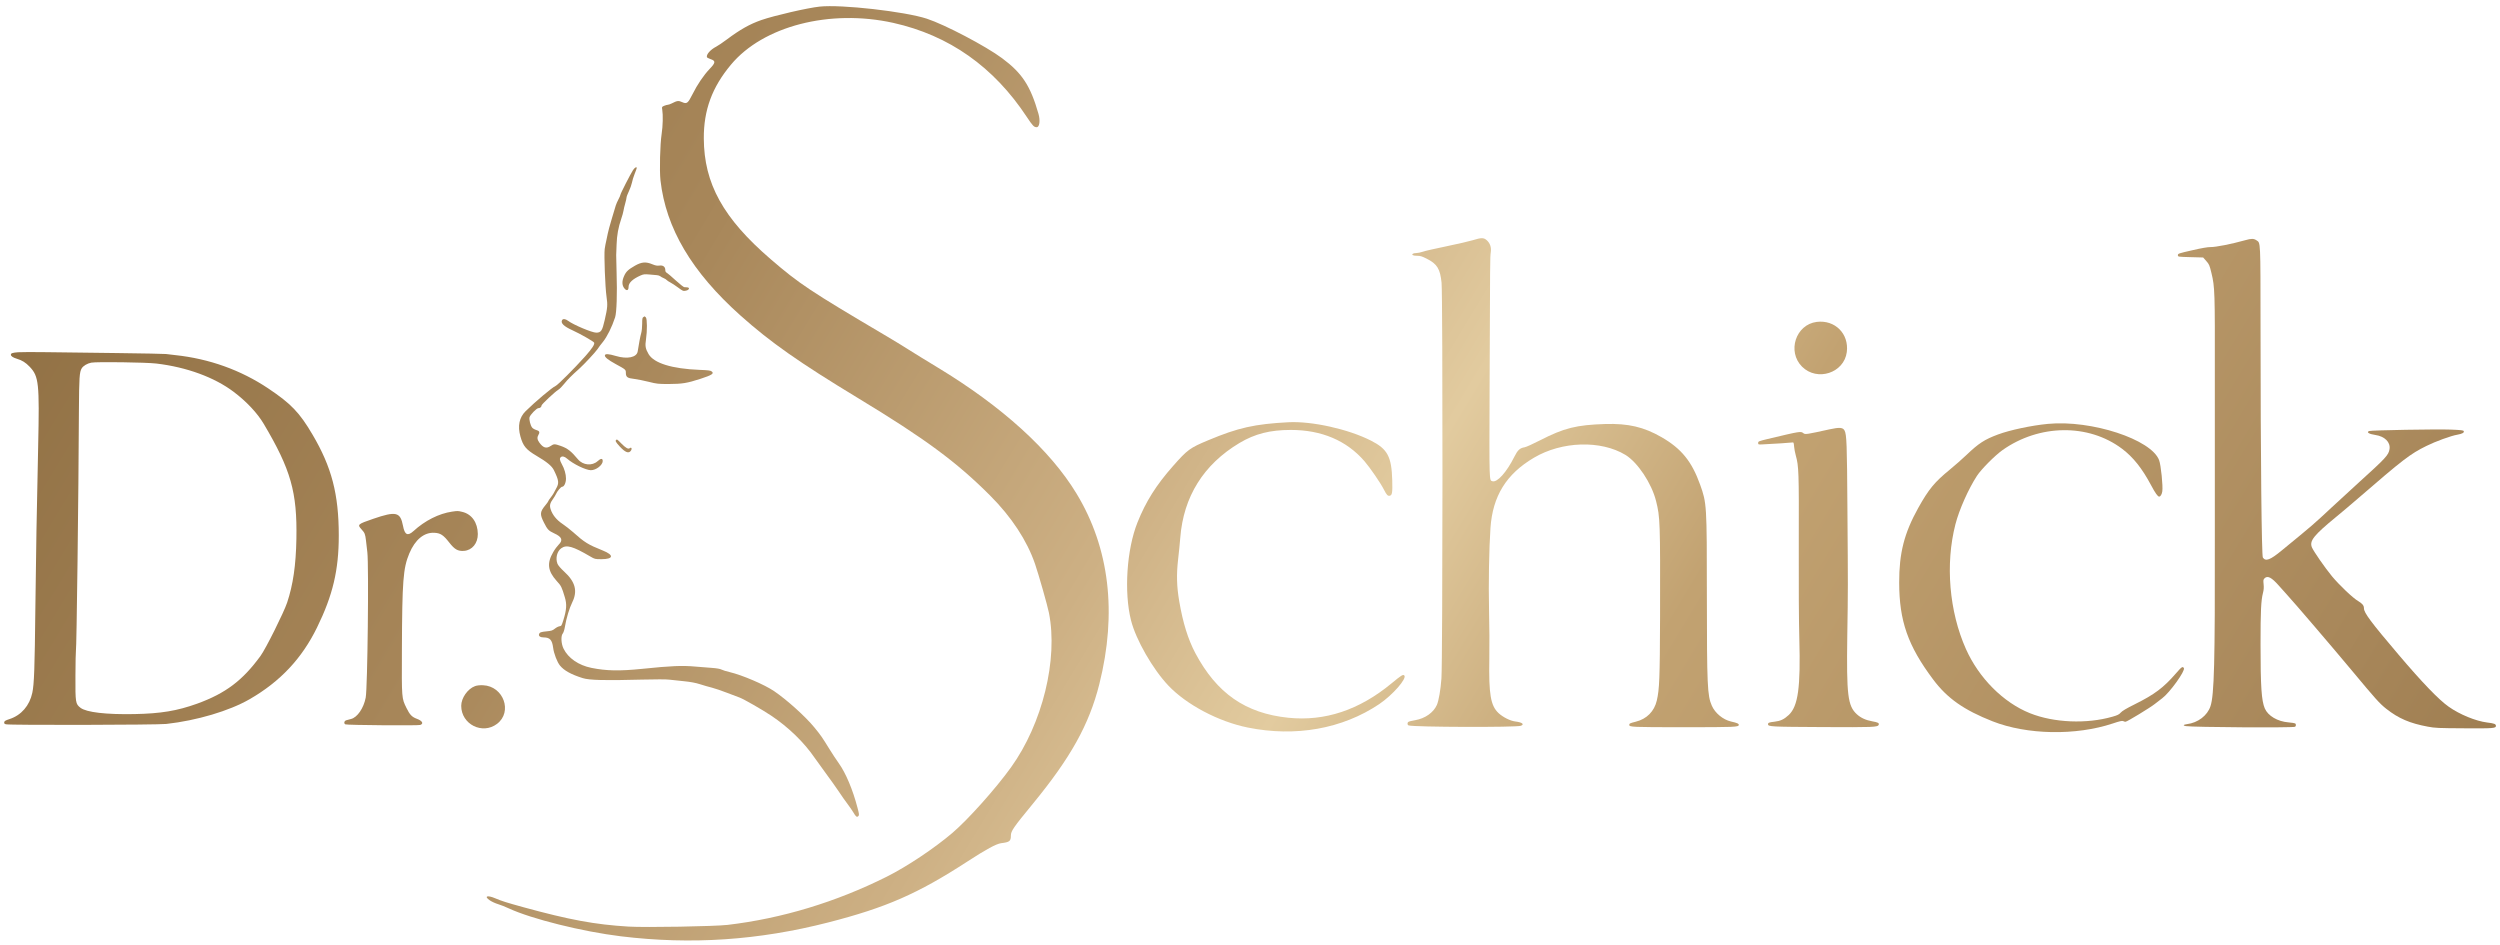
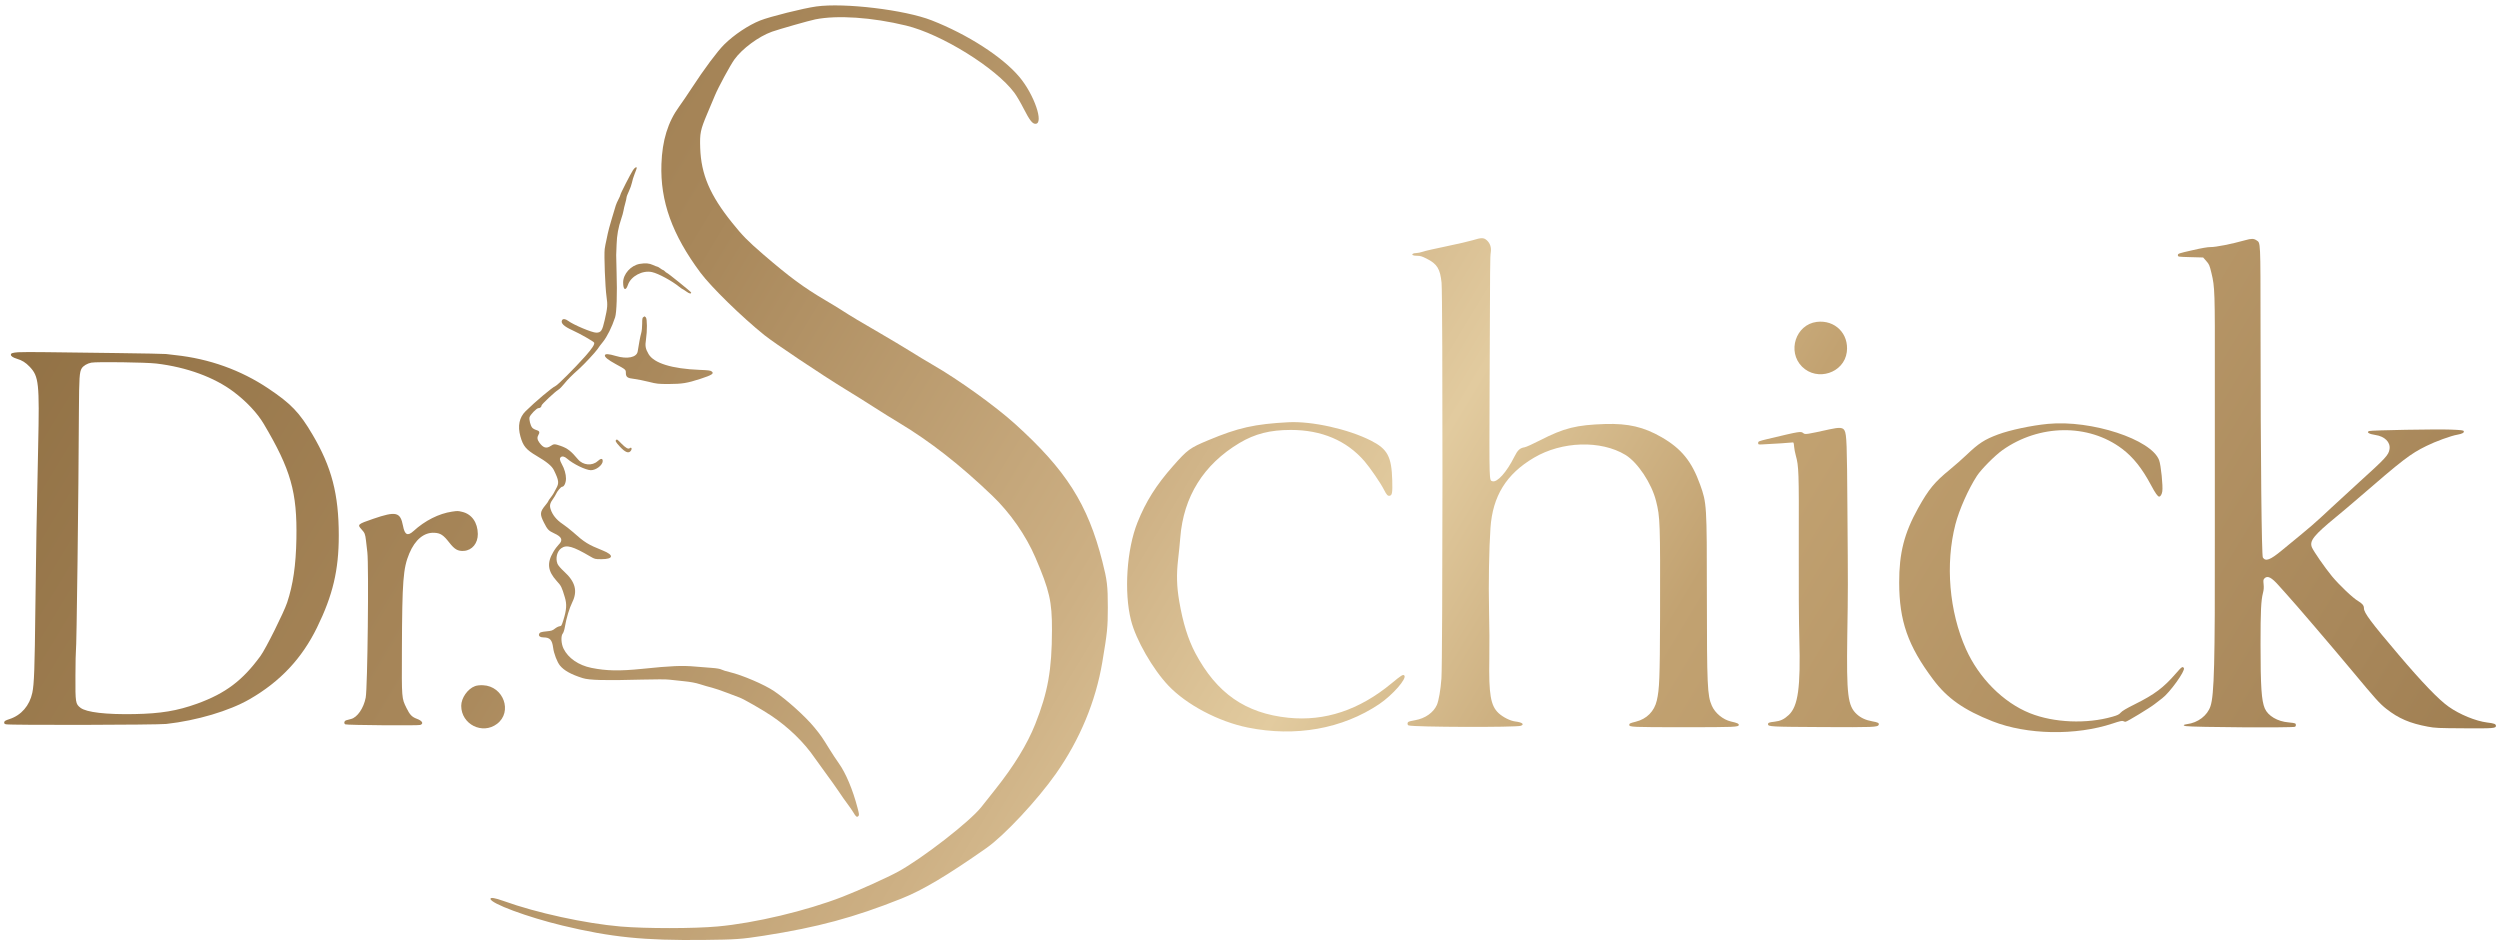
<svg xmlns="http://www.w3.org/2000/svg" viewBox="76 46 3675 1389" width="3675" height="1389" role="img" aria-label="Dr. Schick">
  <defs>
    <linearGradient id="gold" gradientUnits="userSpaceOnUse" x1="760" y1="14740" x2="37510" y2="-7484">
      <stop offset="0" stop-color="#8a6a3e" />
      <stop offset="0.25" stop-color="#a8875a" />
      <stop offset="0.42" stop-color="#cdb084" />
      <stop offset="0.5" stop-color="#e2cb9f" />
      <stop offset="0.6" stop-color="#c2a271" />
      <stop offset="0.8" stop-color="#a8875a" />
      <stop offset="1" stop-color="#8a6a3e" />
    </linearGradient>
  </defs>
  <g transform="translate(0,1520) scale(0.1,-0.1)" fill="url(#gold)" stroke="none">
-     <path d="M12810 14643 c-180 -19 -669 -132 -859 -198 -169 -59 -313 -140 -509 -287 -59 -44 -128 -91 -154 -104 -84 -43 -149 -116 -136 -155 2 -6 26 -18 53 -28 78 -25 75 -53 -13 -144 -86 -90 -181 -229 -252 -372 -68 -135 -84 -147 -153 -116 -53 24 -72 22 -152 -19 -22 -11 -47 -20 -57 -20 -10 0 -35 -7 -54 -15 -35 -15 -36 -16 -29 -57 13 -78 9 -241 -9 -358 -23 -151 -33 -539 -17 -681 80 -705 460 -1347 1176 -1987 441 -394 862 -689 1728 -1214 986 -597 1450 -940 1942 -1433 314 -314 542 -661 660 -1005 54 -158 182 -607 204 -717 137 -685 -94 -1629 -557 -2273 -226 -314 -629 -765 -862 -964 -264 -225 -669 -496 -968 -645 -744 -372 -1540 -613 -2337 -707 -188 -22 -1210 -40 -1455 -25 -495 30 -868 99 -1550 286 -253 70 -310 88 -410 130 -119 51 -170 30 -77 -32 27 -18 79 -42 116 -53 38 -11 110 -40 162 -64 332 -154 1080 -341 1649 -410 1031 -125 2018 -59 3045 204 849 218 1315 421 2043 894 280 182 426 261 498 271 125 15 144 30 144 112 0 66 37 120 320 464 559 680 831 1169 980 1762 263 1049 149 2003 -335 2801 -387 639 -1092 1279 -2040 1853 -154 93 -349 213 -434 267 -85 54 -242 150 -350 213 -1094 646 -1252 751 -1671 1112 -699 602 -981 1112 -984 1776 -2 417 121 751 398 1083 473 569 1455 822 2386 616 821 -183 1479 -646 1966 -1386 84 -127 104 -148 143 -148 42 0 55 97 27 195 -118 413 -239 599 -535 819 -239 178 -841 494 -1106 581 -323 106 -1258 212 -1575 178z" />
+     <path d="M12760 14645 c-189 -26 -681 -149 -825 -206 -172 -68 -386 -211 -530 -354 -99 -98 -295 -361 -480 -645 -59 -91 -141 -211 -181 -266 -166 -228 -249 -498 -261 -845 -19 -548 158 -1039 575 -1599 157 -210 605 -648 937 -915 145 -117 843 -584 1190 -796 138 -84 331 -205 430 -269 99 -64 261 -165 360 -224 459 -276 898 -619 1372 -1073 263 -252 494 -584 633 -908 208 -484 245 -647 244 -1065 -1 -587 -60 -917 -246 -1385 -117 -295 -314 -616 -587 -959 -69 -87 -162 -204 -206 -260 -171 -215 -856 -747 -1220 -948 -157 -86 -583 -279 -821 -371 -529 -206 -1290 -387 -1834 -436 -347 -32 -1056 -32 -1425 -1 -524 45 -1239 201 -1721 375 -129 46 -194 57 -194 32 0 -67 541 -268 1055 -392 719 -173 1201 -222 2084 -212 468 5 549 11 878 62 793 124 1324 267 2020 544 315 125 675 339 1255 746 261 183 748 704 1021 1093 351 500 584 1061 681 1638 73 434 81 512 81 804 0 317 -10 401 -80 675 -214 844 -534 1347 -1290 2029 -288 259 -829 648 -1200 861 -93 54 -247 147 -341 206 -95 59 -288 175 -430 257 -279 161 -440 257 -574 344 -47 30 -152 95 -235 143 -324 191 -528 342 -916 676 -228 197 -302 272 -456 464 -327 406 -457 711 -470 1101 -7 215 3 264 101 497 40 95 92 218 115 273 50 121 225 444 286 529 113 158 357 339 553 409 105 37 543 162 636 181 324 65 834 31 1336 -91 520 -126 1318 -621 1590 -986 32 -42 94 -148 138 -235 89 -173 128 -223 173 -223 129 0 -18 431 -237 690 -246 293 -760 624 -1289 831 -393 154 -1282 261 -1695 204z" />
    <path d="M10065 12239 c-37 -57 -185 -346 -185 -363 0 -7 -13 -38 -29 -67 -16 -30 -33 -70 -39 -89 -5 -19 -32 -109 -60 -200 -27 -91 -53 -185 -57 -210 -4 -25 -14 -72 -22 -105 -8 -33 -19 -89 -24 -125 -11 -90 7 -565 27 -702 18 -122 15 -160 -27 -343 -36 -159 -54 -185 -125 -185 -61 0 -335 115 -413 174 -40 30 -76 33 -89 9 -23 -43 27 -91 153 -148 112 -51 313 -165 319 -182 10 -25 -30 -86 -129 -198 -157 -176 -404 -424 -439 -439 -49 -21 -298 -231 -439 -370 -94 -92 -120 -218 -77 -371 39 -141 82 -194 236 -285 152 -89 227 -151 256 -211 75 -154 79 -191 32 -273 -13 -22 -29 -52 -35 -66 -7 -14 -28 -44 -46 -67 -18 -23 -33 -45 -33 -50 0 -5 -19 -31 -41 -58 -82 -99 -86 -132 -24 -255 52 -104 69 -122 151 -160 115 -52 134 -100 66 -167 -21 -21 -57 -69 -79 -108 -96 -163 -82 -278 50 -425 68 -74 74 -87 120 -240 31 -101 26 -183 -21 -334 -26 -83 -29 -89 -56 -92 -16 -2 -47 -17 -69 -35 -34 -27 -51 -33 -116 -39 -91 -9 -108 -15 -117 -43 -9 -27 19 -47 66 -47 93 0 126 -36 141 -151 10 -84 60 -214 101 -263 60 -73 162 -130 333 -184 96 -31 326 -37 875 -22 198 5 354 5 400 -1 41 -5 138 -15 215 -23 97 -10 169 -23 235 -44 52 -17 132 -40 177 -51 45 -12 144 -45 220 -75 76 -29 159 -61 185 -70 60 -22 333 -178 463 -265 255 -170 486 -394 644 -626 30 -44 105 -147 166 -230 61 -82 144 -199 185 -260 40 -60 98 -144 130 -185 31 -41 69 -96 84 -122 37 -64 53 -76 73 -55 15 15 14 25 -12 124 -69 265 -172 509 -274 652 -38 53 -99 146 -136 206 -111 180 -128 205 -224 322 -130 159 -403 405 -591 533 -143 97 -471 237 -653 280 -49 11 -103 28 -120 37 -20 11 -72 20 -142 25 -60 4 -168 13 -240 19 -195 18 -360 11 -785 -33 -334 -34 -525 -30 -745 14 -190 38 -343 144 -411 283 -36 73 -41 189 -11 223 10 11 24 54 31 98 22 129 65 273 110 364 79 162 43 298 -119 446 -53 49 -90 92 -100 116 -32 82 -7 184 56 229 77 55 170 29 424 -120 68 -40 71 -41 165 -41 180 0 190 60 20 128 -215 86 -267 118 -440 273 -41 36 -110 90 -152 118 -88 59 -148 134 -174 216 -18 57 -9 91 43 162 12 17 27 42 33 55 21 48 75 113 95 113 28 0 55 59 55 121 0 63 -23 144 -61 211 -31 57 -36 82 -17 101 21 21 57 13 95 -21 89 -78 272 -167 348 -169 76 -1 175 75 175 135 0 42 -28 41 -75 -2 -80 -73 -215 -61 -288 26 -102 122 -154 163 -257 199 -87 30 -98 30 -144 -1 -64 -43 -110 -30 -167 48 -33 45 -36 77 -13 117 23 37 13 57 -35 70 -22 6 -49 22 -59 35 -25 32 -46 117 -38 151 10 37 104 134 130 134 25 0 46 17 47 40 1 17 197 201 245 230 18 10 57 49 87 87 49 62 113 126 222 223 71 63 239 244 270 290 16 25 51 72 78 104 61 75 133 220 179 361 23 71 32 347 22 655 -4 129 -6 246 -6 260 1 14 4 84 6 155 4 137 25 252 69 381 14 39 28 91 32 115 4 24 15 74 26 110 10 36 19 75 19 85 0 11 15 52 34 91 19 40 39 96 45 126 5 29 23 88 40 130 17 43 31 82 31 87 0 24 -30 7 -55 -31z" />
    <path d="M22410 11209 c-52 -16 -225 -56 -385 -89 -159 -33 -317 -68 -349 -80 -33 -11 -75 -20 -95 -20 -20 0 -42 -4 -50 -9 -26 -17 1 -31 58 -31 49 0 73 -7 142 -42 155 -77 200 -151 220 -355 19 -194 17 -5552 -2 -5818 -12 -167 -40 -326 -67 -388 -50 -112 -173 -199 -320 -224 -48 -8 -93 -19 -99 -25 -19 -15 -16 -46 5 -52 84 -25 1583 -30 1648 -5 58 21 20 51 -79 63 -74 8 -183 63 -248 123 -117 110 -145 274 -136 798 3 176 2 496 -4 710 -9 392 0 905 21 1216 33 468 233 791 638 1030 412 244 984 261 1346 42 180 -110 385 -418 450 -678 60 -238 62 -307 59 -1702 -3 -902 -9 -1062 -48 -1231 -37 -159 -148 -271 -309 -311 -85 -21 -96 -27 -96 -46 0 -33 37 -35 799 -35 760 0 811 2 811 35 0 18 -22 28 -115 49 -117 27 -233 123 -281 232 -66 149 -72 293 -73 1617 0 1338 -2 1361 -99 1632 -123 343 -275 530 -568 699 -261 150 -489 203 -829 193 -424 -14 -602 -58 -957 -240 -101 -52 -203 -98 -226 -102 -70 -11 -102 -41 -152 -141 -113 -226 -252 -381 -322 -358 -47 15 -46 -37 -41 1364 7 1903 7 1929 17 1998 11 77 -9 136 -60 182 -44 38 -79 38 -204 -1z" />
    <path d="M33765 11209 c-204 -57 -433 -102 -510 -101 -39 1 -132 -15 -270 -47 -202 -46 -210 -49 -210 -72 0 -24 0 -24 186 -29 l185 -5 46 -52 c43 -48 48 -60 77 -180 49 -202 51 -275 49 -1493 -1 -619 -1 -1690 0 -2380 3 -1845 -9 -2327 -64 -2491 -45 -138 -185 -244 -346 -264 -55 -7 -63 -22 -15 -29 112 -17 1559 -26 1602 -10 18 7 20 40 3 50 -6 4 -50 11 -97 15 -161 13 -302 96 -349 206 -48 113 -62 318 -62 944 0 486 7 641 36 754 11 41 14 79 9 126 -6 60 -5 69 14 88 44 44 103 14 212 -110 35 -40 89 -100 120 -134 101 -109 670 -774 954 -1115 346 -416 406 -483 504 -560 179 -141 346 -213 611 -262 105 -20 152 -22 534 -24 429 -3 466 0 466 36 0 27 -26 37 -128 49 -168 21 -405 118 -567 233 -145 102 -387 353 -735 763 -408 480 -510 617 -510 683 0 41 -23 69 -83 105 -79 45 -278 235 -388 367 -104 126 -273 371 -295 426 -36 95 28 175 359 447 89 73 231 193 316 267 665 575 769 656 1008 774 129 65 365 151 456 166 73 13 103 30 94 52 -4 13 -39 17 -194 23 -192 8 -1166 -9 -1196 -21 -46 -17 -3 -45 90 -58 138 -20 225 -106 209 -208 -14 -89 -50 -127 -476 -513 -96 -87 -263 -240 -370 -340 -283 -264 -274 -256 -735 -634 -174 -144 -240 -168 -281 -107 -18 29 -33 1421 -34 3406 -1 1268 1 1217 -59 1257 -41 28 -74 28 -166 2z" />
-     <path d="M10095 10835 c-101 -58 -132 -87 -161 -153 -34 -75 -32 -138 5 -182 34 -41 61 -30 61 23 0 59 59 115 175 167 44 19 60 21 130 15 44 -4 95 -9 113 -10 18 -1 40 -9 50 -17 9 -8 31 -20 49 -27 18 -7 38 -20 44 -28 7 -8 31 -24 53 -35 23 -12 74 -45 114 -75 70 -52 75 -54 115 -46 50 10 62 47 17 49 -14 1 -32 2 -42 3 -9 0 -65 45 -125 99 -59 55 -118 104 -130 111 -16 8 -23 21 -23 41 0 48 -33 74 -87 66 -34 -4 -57 0 -103 19 -96 40 -157 35 -255 -20z" />
+     <path d="M10165 10861 c-131 -22 -245 -149 -245 -273 0 -112 38 -131 71 -35 43 127 215 218 354 187 92 -20 292 -128 401 -217 23 -18 44 -33 48 -33 3 0 28 -16 56 -36 45 -32 70 -37 70 -14 0 10 -347 290 -359 290 -4 0 -16 9 -26 20 -10 11 -22 20 -27 20 -5 0 -24 11 -42 25 -18 14 -38 25 -43 25 -6 0 -35 11 -65 25 -54 25 -109 30 -193 16z" />
    <path d="M10218 10079 c-15 -8 -18 -25 -18 -98 0 -48 -6 -110 -14 -137 -13 -42 -34 -154 -52 -270 -13 -88 -154 -117 -320 -67 -108 32 -157 35 -162 10 -5 -26 44 -66 159 -129 146 -79 149 -82 149 -127 0 -64 22 -80 122 -91 48 -6 144 -25 215 -43 119 -30 139 -32 293 -32 199 1 269 12 466 76 169 55 205 78 167 108 -17 15 -50 19 -180 24 -406 16 -670 98 -749 232 -46 79 -53 119 -38 215 19 126 18 304 -2 324 -8 9 -16 16 -17 16 -1 0 -10 -5 -19 -11z" />
    <path d="M27465 10008 c-308 -40 -437 -435 -215 -658 223 -222 618 -93 658 215 34 269 -174 477 -443 443z" />
    <path d="M1025 9562 c-84 -7 -105 -15 -105 -36 0 -22 32 -43 89 -60 75 -22 128 -55 188 -118 134 -142 144 -238 124 -1168 -23 -1053 -30 -1473 -41 -2370 -10 -906 -18 -1125 -45 -1254 -40 -188 -162 -330 -334 -386 -61 -20 -77 -29 -79 -47 -3 -17 3 -24 25 -30 52 -15 2223 -10 2358 5 448 50 925 191 1225 364 449 259 767 597 990 1053 233 475 320 845 320 1352 0 608 -104 1007 -387 1486 -190 323 -314 452 -648 676 -406 272 -871 438 -1370 491 -60 6 -121 13 -135 16 -14 3 -338 9 -720 14 -382 5 -848 11 -1035 13 -187 3 -376 2 -420 -1z m2034 -166 c445 -53 852 -202 1136 -416 189 -143 347 -311 442 -471 399 -673 493 -1003 480 -1692 -7 -388 -49 -673 -136 -935 -49 -146 -313 -676 -390 -782 -263 -362 -514 -552 -933 -704 -295 -106 -536 -146 -923 -153 -419 -8 -704 26 -791 92 -74 57 -77 74 -75 473 1 196 4 359 7 364 10 16 39 2317 44 3528 3 493 8 571 41 625 22 37 82 73 141 84 75 15 806 5 957 -13z" />
    <path d="M19700 8533 c-498 -26 -740 -81 -1175 -263 -274 -114 -308 -139 -520 -379 -250 -283 -401 -523 -524 -831 -158 -394 -200 -1026 -95 -1439 71 -284 320 -718 549 -959 266 -281 737 -530 1168 -617 701 -142 1391 -19 1932 345 197 133 411 378 368 421 -18 18 -42 4 -188 -117 -474 -392 -980 -560 -1516 -505 -631 65 -1054 360 -1368 951 -107 203 -182 444 -236 760 -38 223 -42 392 -17 615 12 99 26 243 32 320 47 604 342 1077 870 1393 227 135 449 192 755 192 453 0 820 -156 1083 -460 85 -99 237 -321 286 -418 38 -75 56 -95 83 -90 38 7 44 43 39 228 -10 349 -69 459 -313 583 -333 169 -866 288 -1213 270z" />
    <path d="M30865 8509 c-241 -23 -557 -90 -735 -156 -198 -74 -283 -129 -463 -301 -62 -59 -171 -155 -242 -213 -226 -185 -311 -287 -466 -564 -207 -372 -282 -664 -281 -1100 1 -564 128 -928 499 -1423 207 -277 452 -449 873 -615 508 -200 1225 -213 1768 -32 101 34 138 42 152 35 10 -6 26 -10 35 -10 22 0 364 208 430 261 28 22 77 61 110 85 111 83 342 404 318 443 -18 29 -31 21 -116 -77 -184 -212 -314 -310 -612 -458 -117 -58 -179 -95 -200 -119 -24 -28 -47 -39 -120 -60 -381 -110 -863 -90 -1215 51 -392 157 -750 516 -941 944 -246 551 -305 1249 -154 1834 55 213 190 517 316 711 64 98 262 297 375 378 541 383 1263 392 1757 21 164 -123 296 -289 428 -537 61 -115 98 -167 118 -167 21 0 40 32 47 78 11 76 -20 386 -47 457 -114 306 -996 595 -1634 534z" />
    <path d="M27655 8429 c-335 -74 -358 -78 -384 -58 -40 32 -38 32 -526 -84 -132 -32 -140 -35 -140 -58 0 -23 3 -24 55 -22 163 8 437 25 451 29 14 4 18 -6 22 -58 3 -35 14 -95 25 -133 44 -158 47 -239 44 -1295 -2 -590 1 -1160 8 -1400 20 -716 -18 -989 -154 -1119 -70 -65 -123 -90 -211 -100 -80 -9 -95 -15 -95 -37 0 -36 40 -38 796 -42 759 -4 817 -2 831 34 9 25 -11 36 -92 50 -97 17 -171 51 -230 105 -133 123 -152 278 -140 1149 11 700 11 687 2 1874 -6 953 -11 1087 -42 1147 -24 46 -73 50 -220 18z" />
    <path d="M9817 8273 c-15 -14 -5 -32 49 -92 85 -93 137 -113 169 -65 20 31 6 56 -19 35 -21 -17 -58 4 -126 73 -55 57 -62 61 -73 49z" />
    <path d="M7405 7219 c-192 -28 -399 -132 -567 -286 -86 -78 -129 -56 -154 78 -39 203 -101 218 -439 102 -229 -79 -234 -84 -172 -153 50 -55 55 -68 67 -166 5 -49 14 -127 20 -173 23 -198 3 -1996 -24 -2135 -29 -155 -124 -293 -216 -315 -25 -6 -56 -15 -70 -19 -31 -9 -39 -47 -13 -60 21 -12 1067 -20 1100 -9 55 19 32 61 -50 91 -72 27 -103 59 -152 159 -71 145 -70 133 -67 852 4 1025 18 1201 109 1420 86 204 218 312 370 303 88 -5 130 -32 216 -142 81 -104 128 -130 217 -124 121 9 205 112 204 248 -2 169 -89 293 -231 326 -64 15 -63 15 -148 3z" />
    <path d="M7743 4654 c-109 -40 -203 -175 -203 -290 0 -271 311 -428 526 -265 233 176 96 555 -205 568 -51 2 -90 -3 -118 -13z" />
  </g>
</svg>
